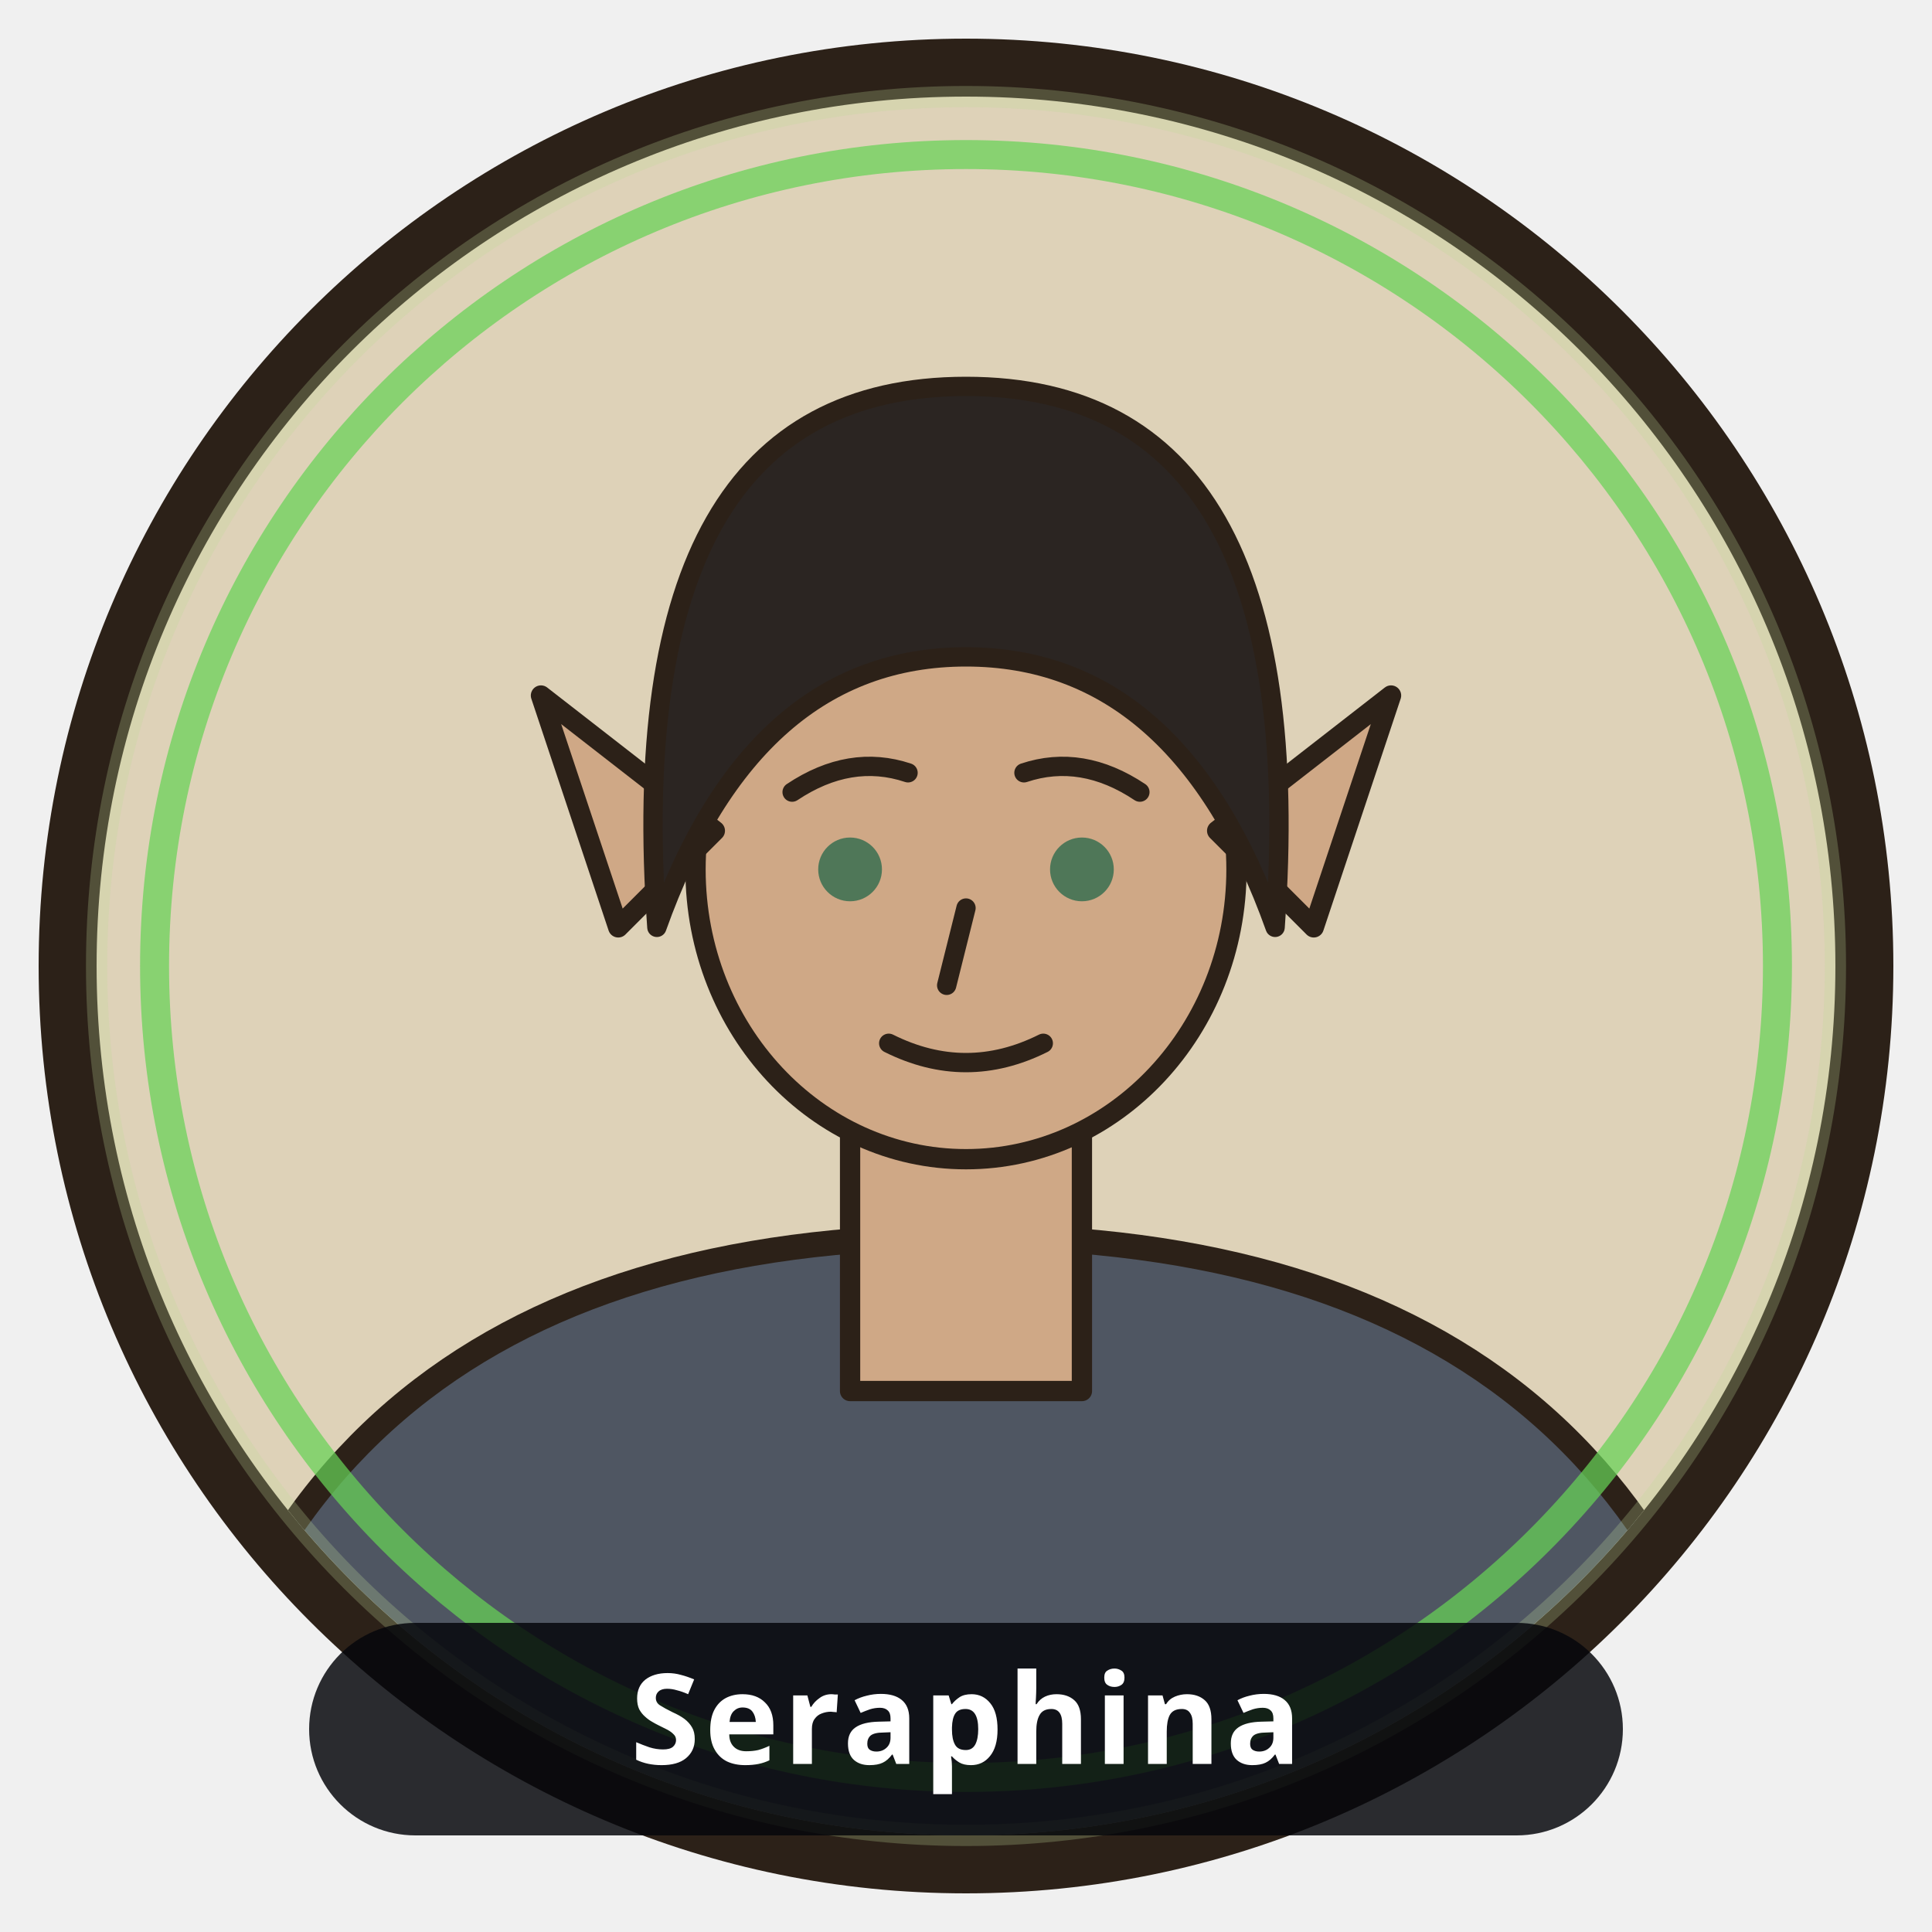
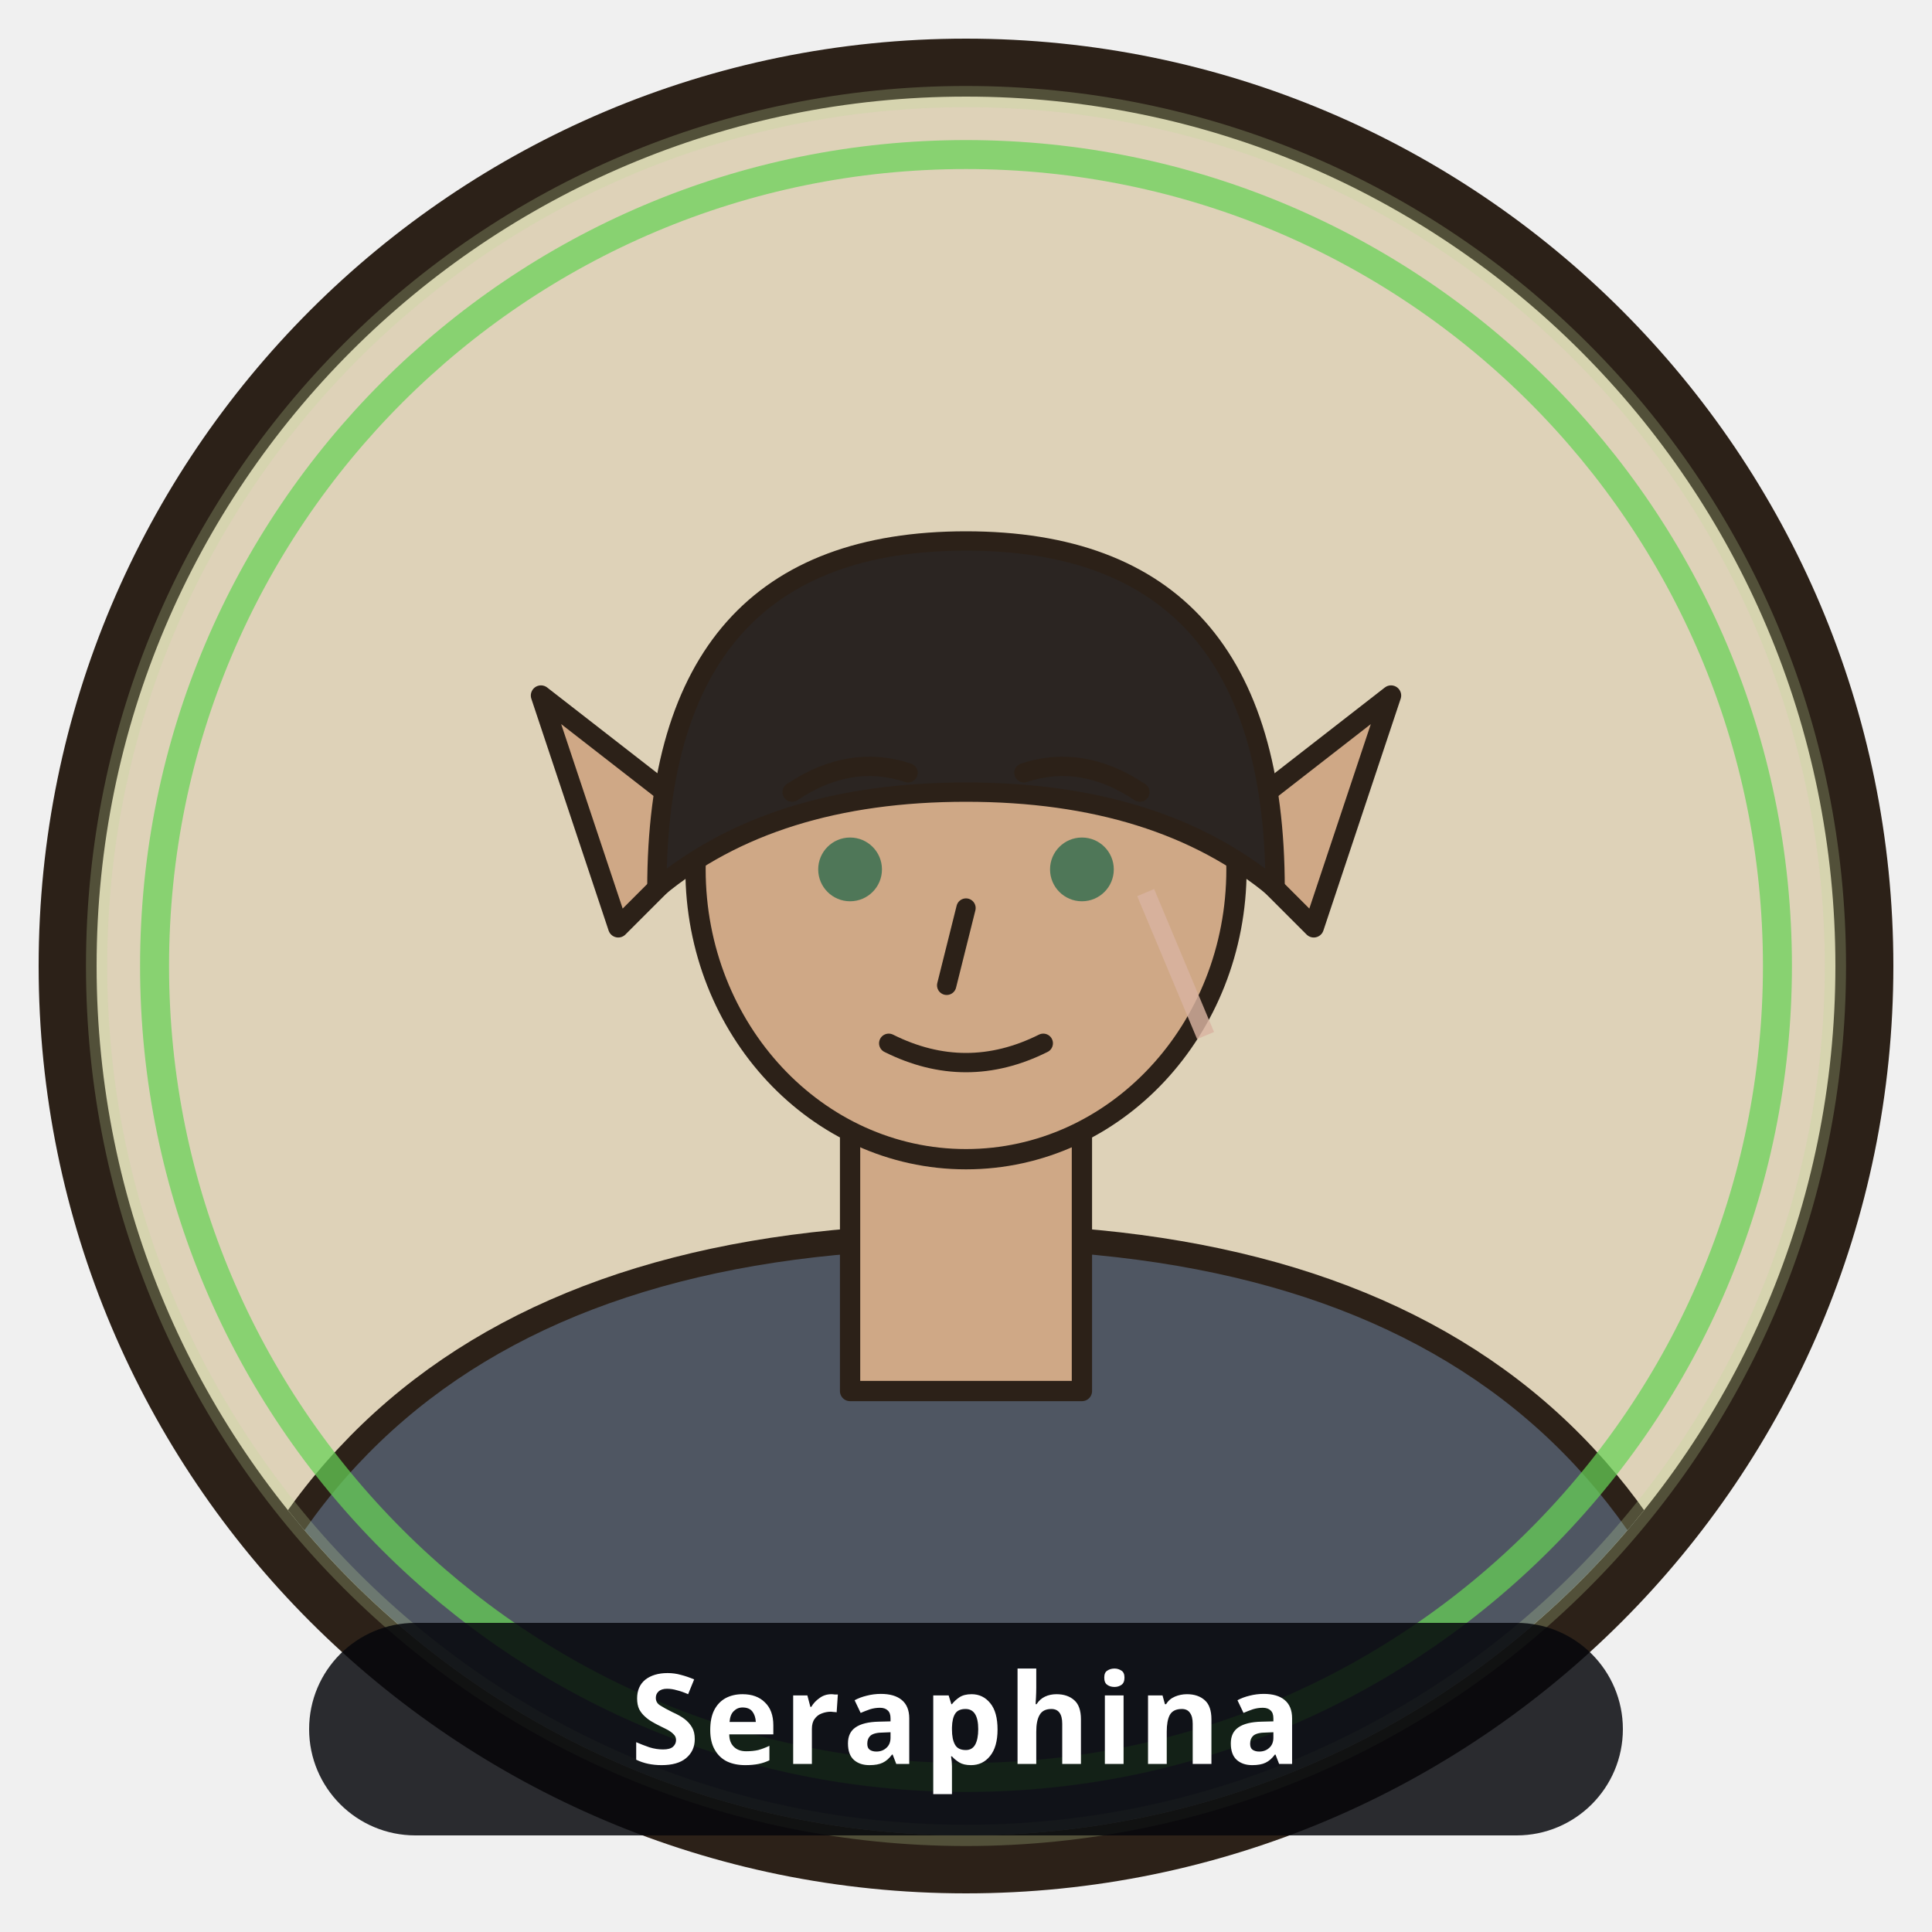
<svg xmlns="http://www.w3.org/2000/svg" viewBox="0 0 100 100" role="img" aria-label="seraphina token">
  <style>
.ring{fill:#ded2b8;stroke:#2c2118;stroke-width:3;}
.gold{fill:none;stroke:hsl(112 58% 58%);stroke-width:1.5;opacity:.72;}
.cloak{fill:#4f5662;stroke:#2c2118;stroke-width:1.3;stroke-linejoin:round;}
.skin{fill:#cfa886;stroke:#2c2118;stroke-width:1.05;stroke-linejoin:round;}
.hair{fill:#2b2522;stroke:#2c2118;stroke-width:1;stroke-linejoin:round;}
.ln{fill:none;stroke:#2c2118;stroke-width:1;stroke-linecap:round;}
.hl{fill:none;stroke:#d7d0c2;stroke-width:.8;opacity:.84;}
.eye{fill:#4f7758;}
.horn{fill:#75615a;stroke:#2c2118;stroke-width:.9;}
.tooth{fill:#dfd9cc;stroke:#2c2118;stroke-width:.6;}
.scale{fill:#6f7b8d;stroke:#2c2118;stroke-width:.7;opacity:.8;}
</style>
  <circle class="ring" cx="50" cy="50" r="46.5" />
  <clipPath id="t">
    <circle cx="50" cy="50" r="45" />
  </clipPath>
  <g clip-path="url(#t)">
    <path class="cloak" d="M8,100 q4,-36 42,-36 q38,0 42,36 Z" />
    <rect class="skin" x="44" y="58" width="12" height="14" />
    <ellipse class="skin" cx="50" cy="45" rx="14" ry="15" />
    <path class="skin" d="M63,43 l9,-7 -4,12 Z" />
    <path class="skin" d="M37,43 l-9,-7 4,12 Z" />
-     <path class="hair" d="M34,48 q-2,-28 16,-28 q18,0 16,28 q-5,-14 -16,-14 q-11,0 -16,14 Z" />
+     <path class="hair" d="M34,46 q0,-18 16,-18 q16,0 16,18 q-6,-5 -16,-5 q-10,0 -16,5 Z" />
    <circle class="eye" cx="44" cy="45" r="1.65" />
    <circle class="eye" cx="56" cy="45" r="1.65" />
    <path class="ln" d="M41,41 q3,-2 6,-1 M53,40 q3,-1 6,1" stroke-width=".9" />
    <line class="ln" x1="50" y1="47" x2="49" y2="51" stroke-width=".8" />
+     <path d="M59.3,46.2 L62.4,53.6" fill="none" stroke="#d9b3a1" stroke-width=".95" opacity=".82" />
    <path class="ln" d="M46,54 q4,2 8,0" stroke-width=".92" />
  </g>
  <circle class="gold" cx="50" cy="50" r="42" />
  <circle cx="50" cy="50" r="45" fill="none" stroke="hsl(86 44% 72%)" stroke-opacity=".26" stroke-width="1.1" />
  <rect x="16" y="84" width="68" height="11" rx="5.5" fill="#05070b" fill-opacity="0.84" />
  <text x="50" y="91.3" text-anchor="middle" font-family="Verdana, sans-serif" font-size="6.5" font-weight="700" letter-spacing="0.25" fill="#ffffff">Seraphina</text>
</svg>
